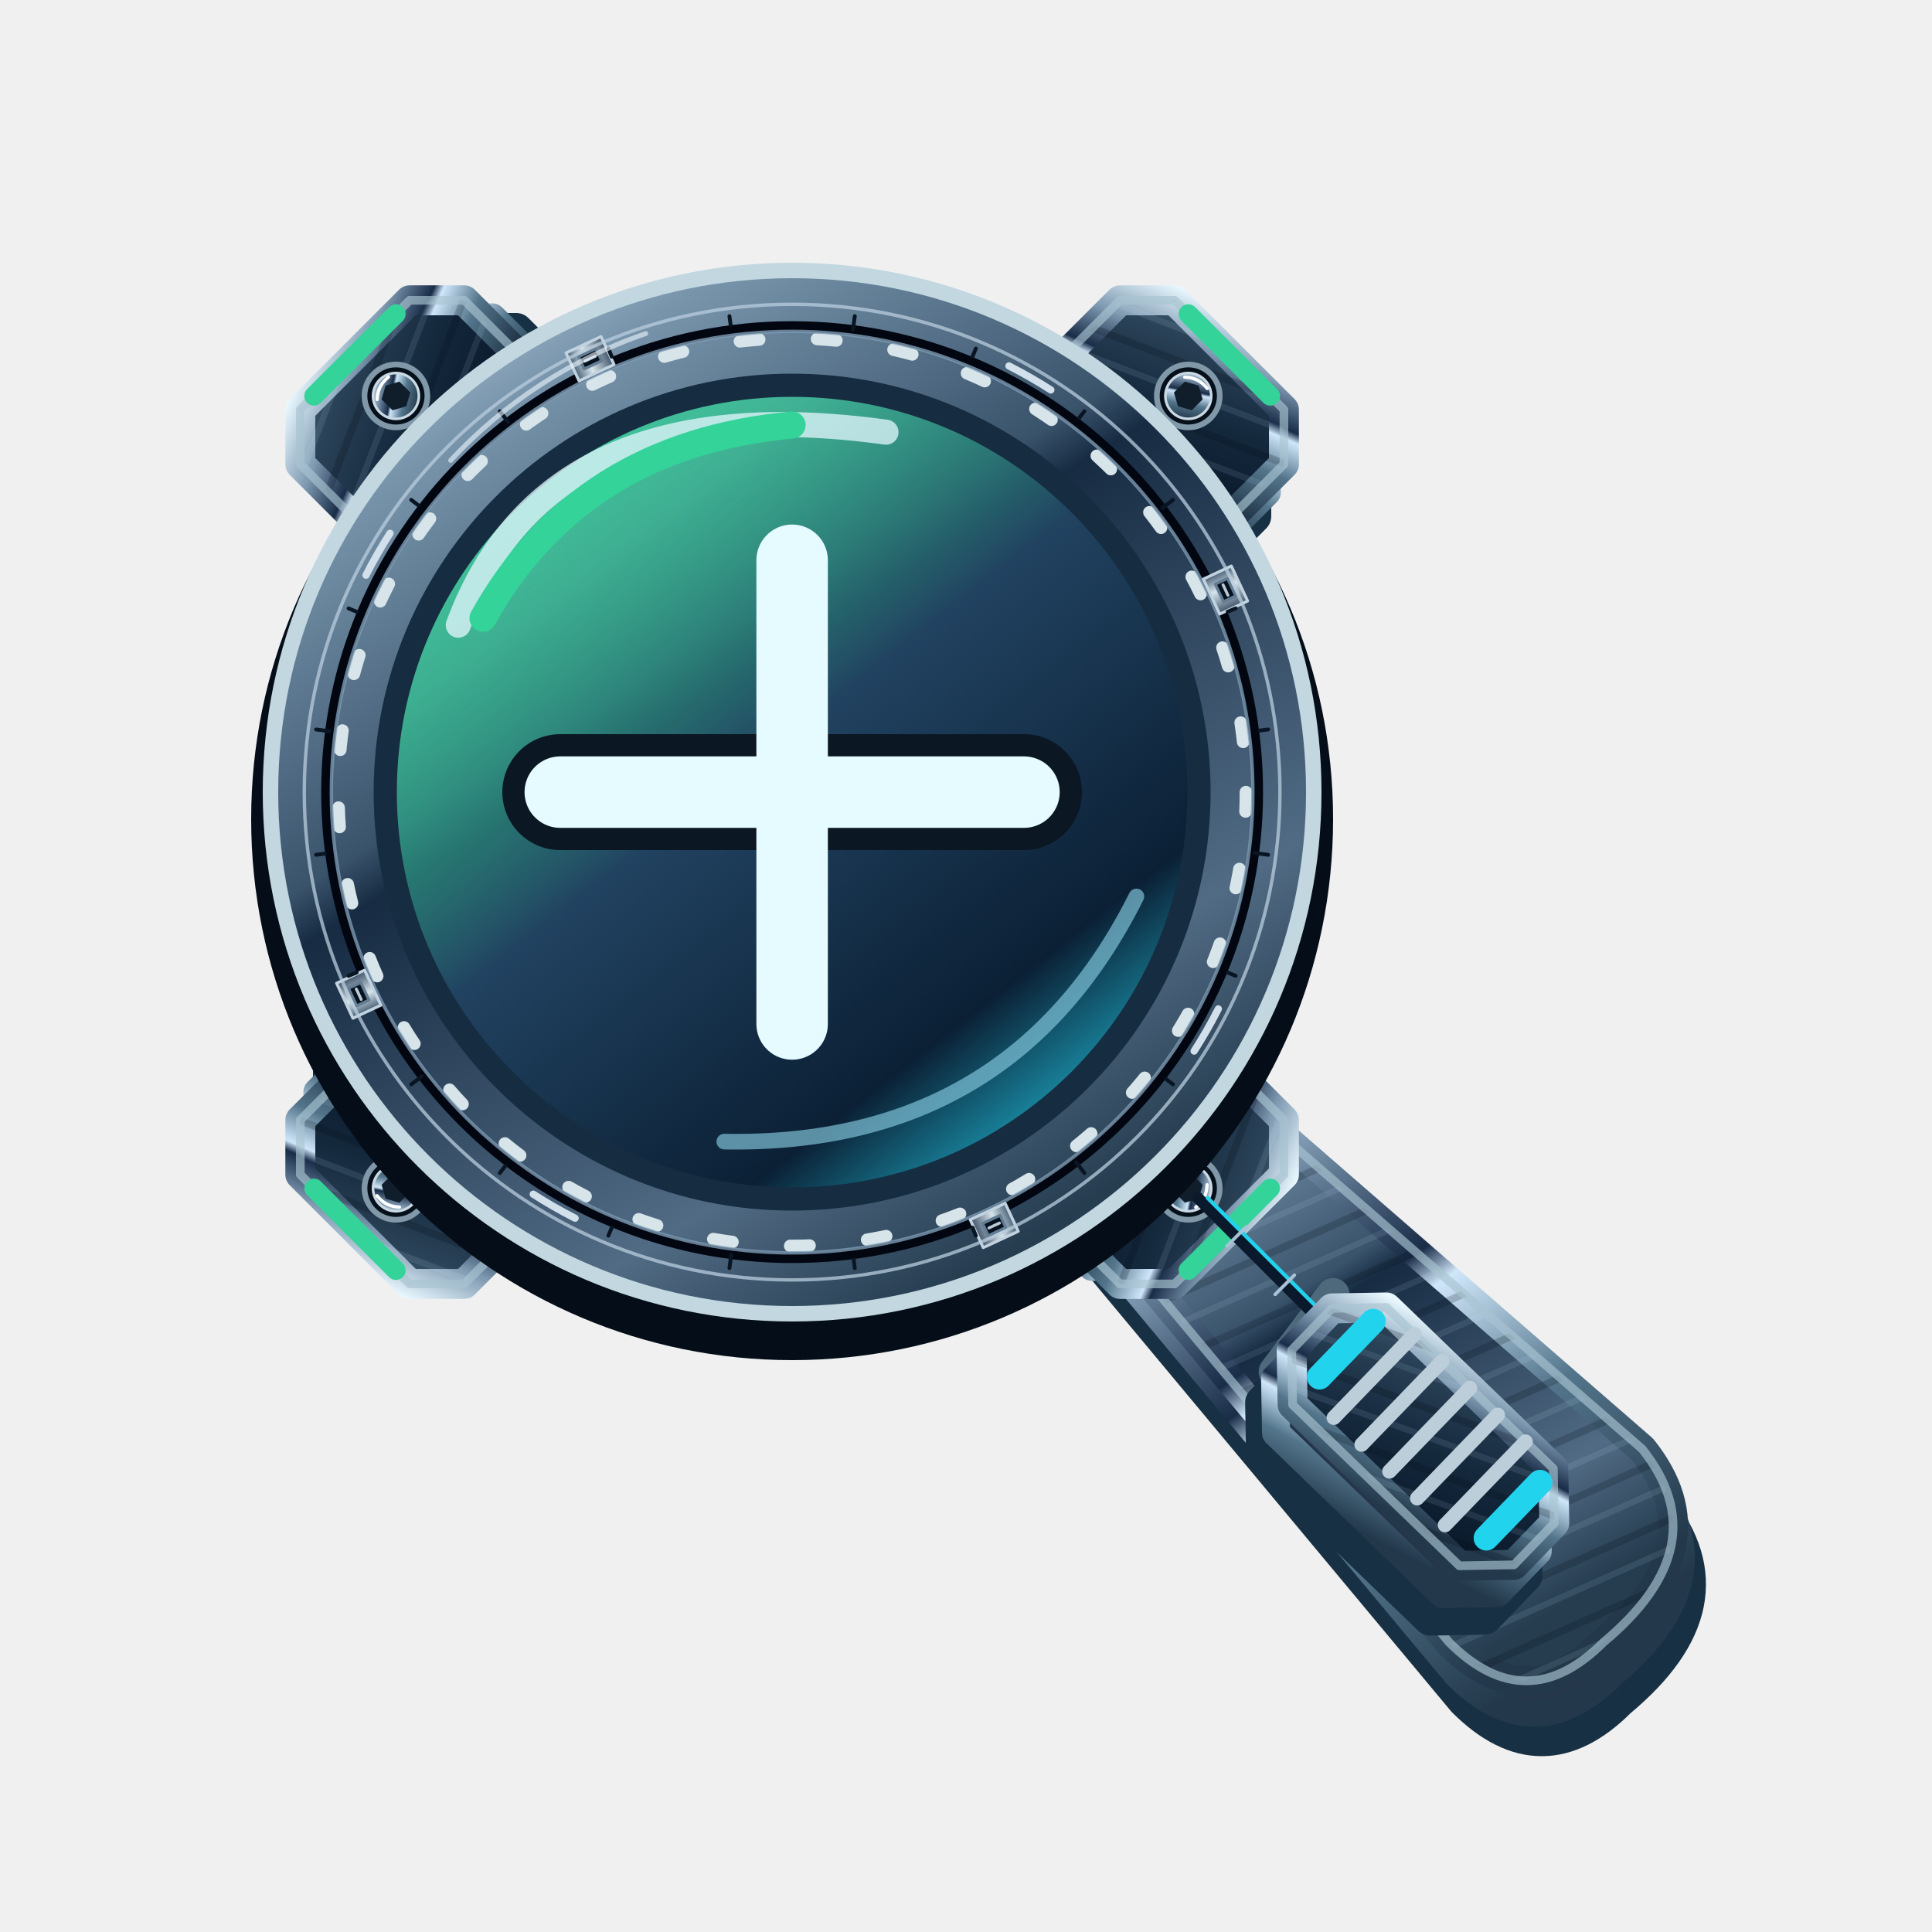
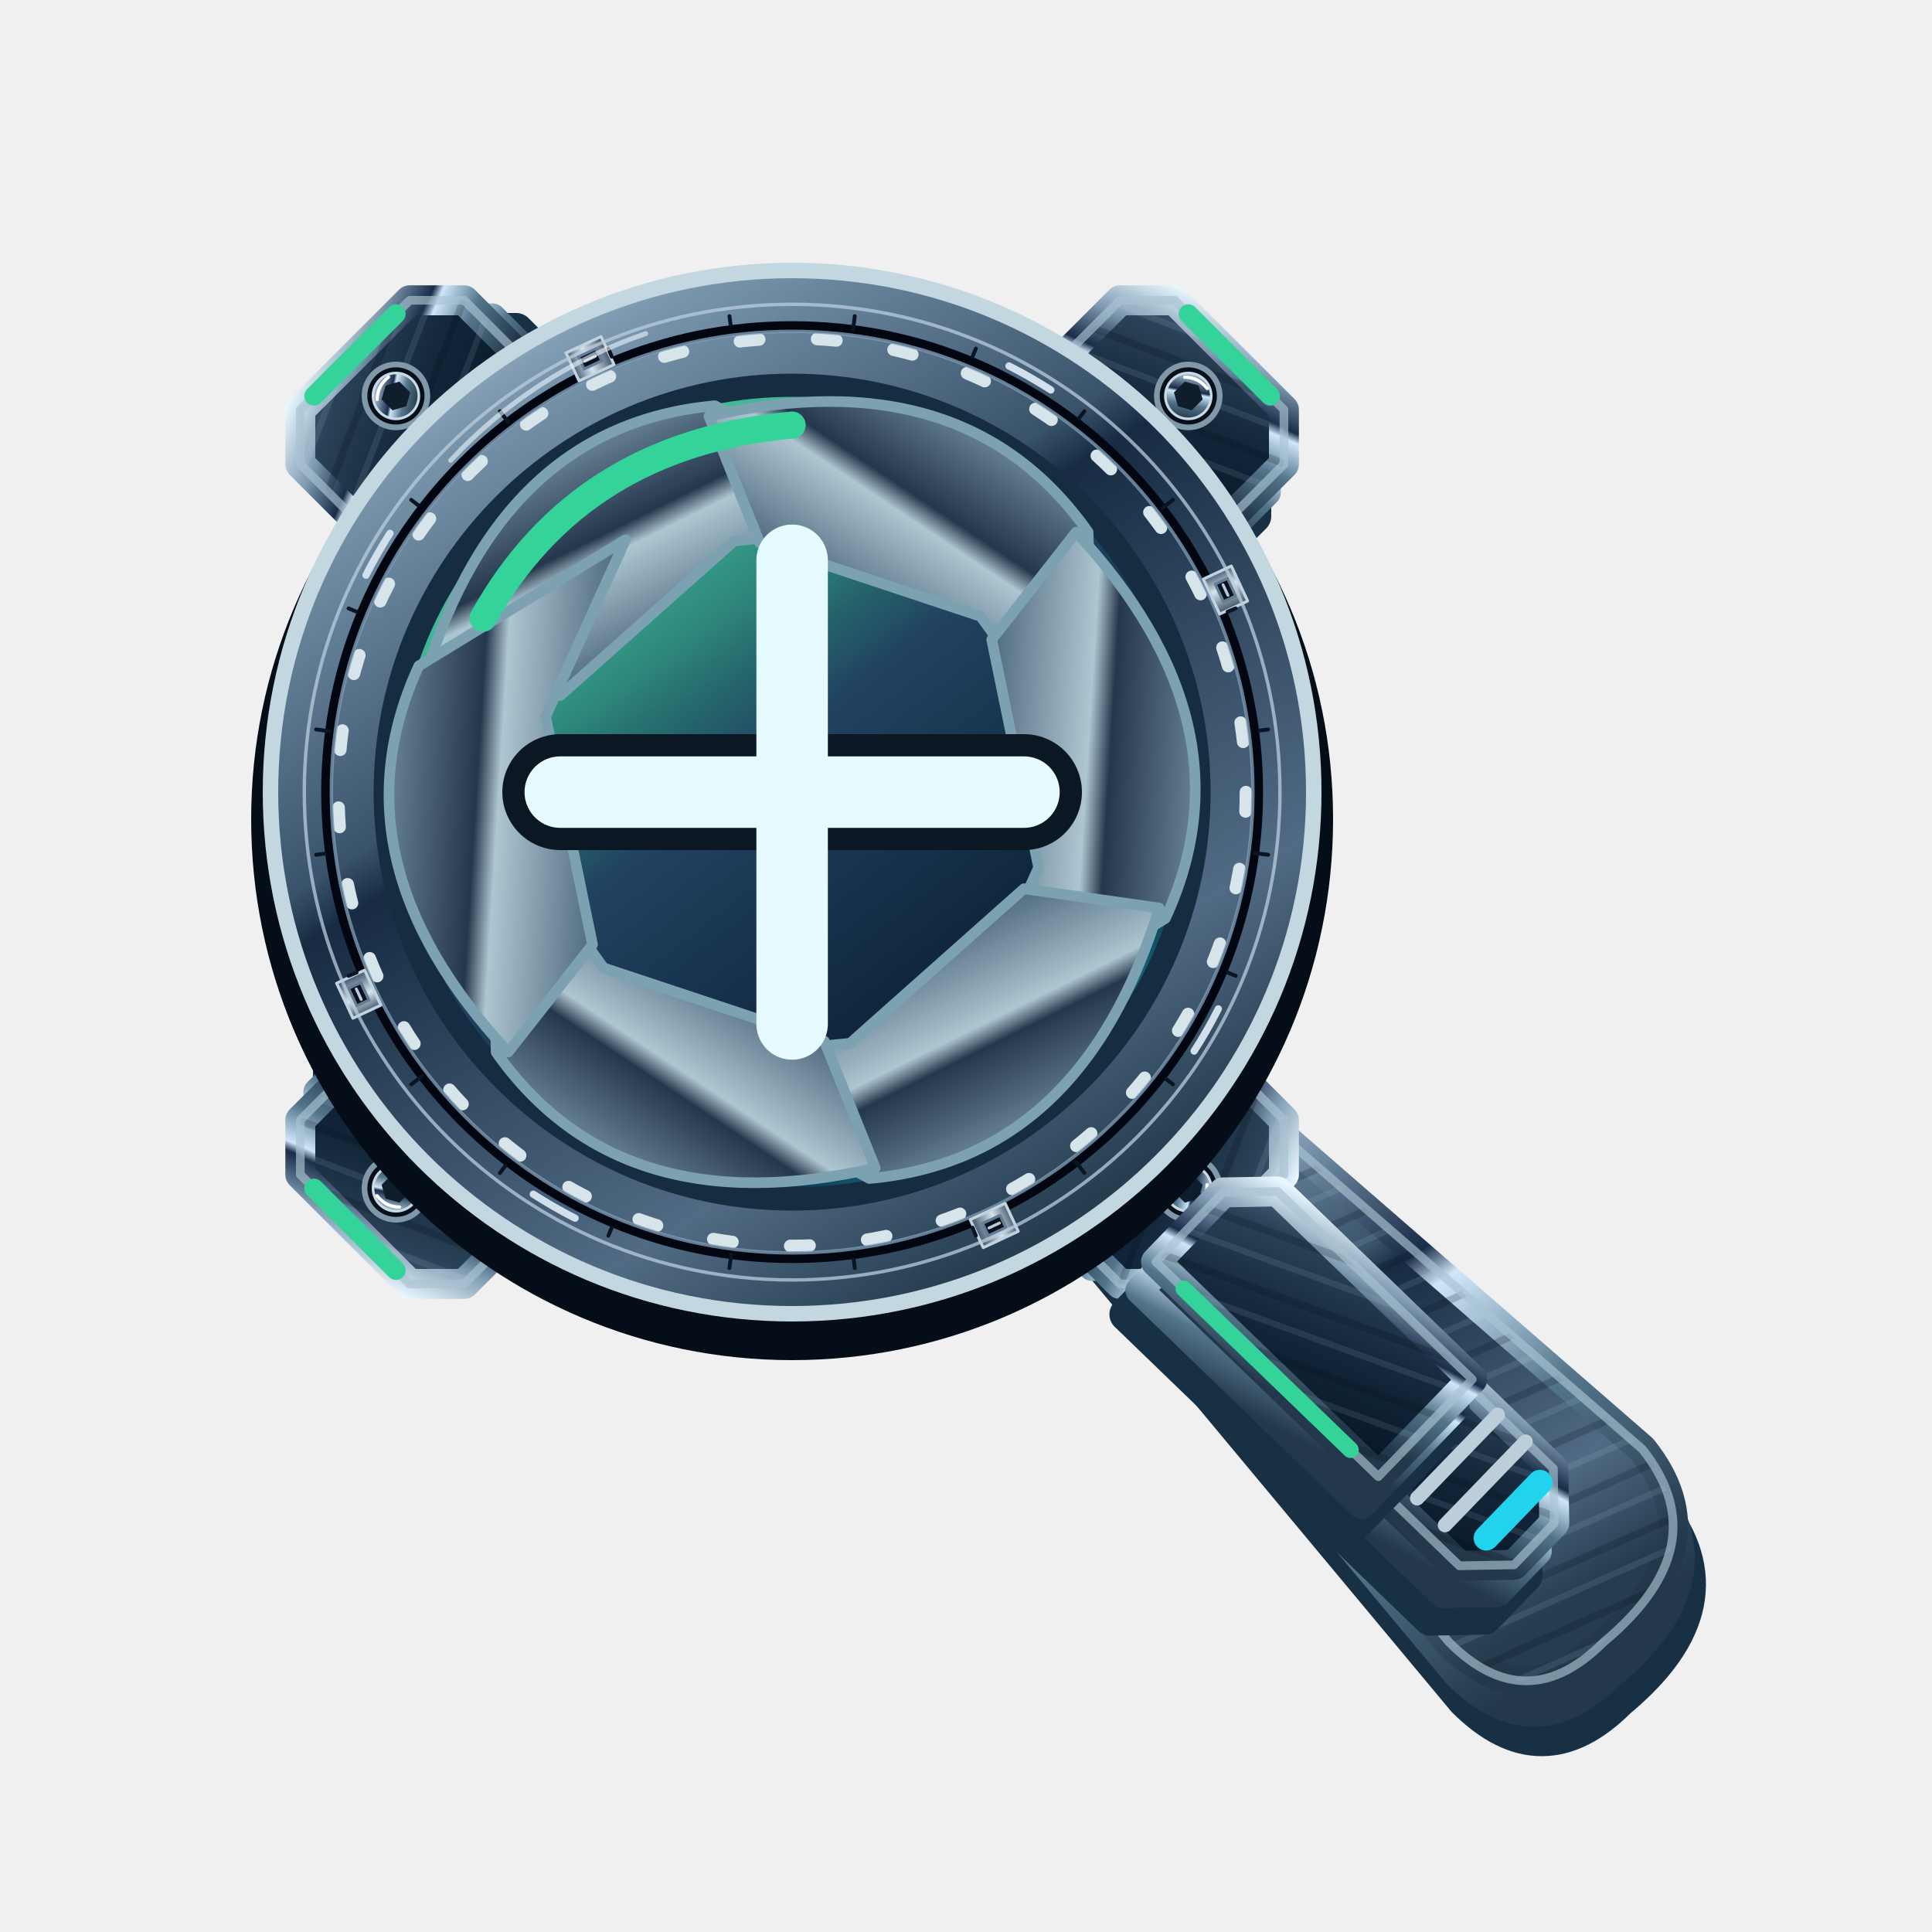
<svg xmlns="http://www.w3.org/2000/svg" width="200" height="200" viewBox="0 0 200 200" role="img" aria-label="Acercar vista" data-icon="zoom-in" data-semantic="camera optical zoom-in" data-visual-style="titanio-optico" data-motion="static">
  <defs>
+     <linearGradient id="alice-zoom-in-rotor" x2=".86" y2="1">
+       <stop stop-color="#edf8ff" />
+       <stop offset=".21" stop-color="#6f8a9d" />
+       <stop offset=".43" stop-color="#25374c" />
+       <stop offset=".48" stop-color="#aec6d1" />
+       <stop offset=".7" stop-color="#536d82" />
+       <stop offset="1" stop-color="#1d3043" />
+     </linearGradient>
+     <linearGradient id="alice-zoom-in-contact" x2=".15" y2="1">
+       <stop stop-color="#ffe2aa" />
+       <stop offset=".26" stop-color="#cf955c" />
+       <stop offset=".59" stop-color="#875838" />
+       <stop offset=".81" stop-color="#eeb377" />
+       <stop offset="1" stop-color="#603e2e" />
+     </linearGradient>
    <pattern id="alice-zoom-in-brushing" width="3" height="3" patternUnits="userSpaceOnUse" patternTransform="rotate(-24)">
      <path d="M0 .4h3" stroke="#d1e6fa" opacity=".10" stroke-width=".32" />
      <path d="M0 2h3" stroke="#020913" opacity=".20" stroke-width=".38" />
    </pattern>
    <linearGradient id="alice-zoom-in-bevel" x1="0" y1="0" x2=".68" y2="1">
      <stop stop-color="#e9f8ff" />
      <stop offset=".27" stop-color="#7d98b0" />
      <stop offset=".48" stop-color="#192c48" />
      <stop offset=".53" stop-color="#d0e7fa" />
      <stop offset=".73" stop-color="#53758b" />
      <stop offset="1" stop-color="#23384b" />
    </linearGradient>
    <linearGradient id="alice-zoom-in-metal" x1="0" y1="0" x2=".62" y2="1">
      <stop stop-color="#d9e5f0" />
      <stop offset=".19" stop-color="#7895ac" />
      <stop offset=".44" stop-color="#39536b" />
      <stop offset=".48" stop-color="#172c43" />
      <stop offset=".84" stop-color="#516b84" />
      <stop offset="1" stop-color="#263d50" />
    </linearGradient>
    <linearGradient id="alice-zoom-in-dark-metal" x1="0" y1="0" x2=".85" y2="1">
      <stop stop-color="#506b80" />
      <stop offset=".23" stop-color="#2a4257" />
      <stop offset=".58" stop-color="#15293d" />
      <stop offset="1" stop-color="#081728" />
    </linearGradient>
    <linearGradient id="alice-zoom-in-glass" x1=".06" y1="0" x2=".84" y2="1">
      <stop stop-color="#34d399" />
      <stop offset=".23" stop-color="#34d399" stop-opacity=".65" />
      <stop offset=".48" stop-color="#214260" />
      <stop offset=".8" stop-color="#0b2035" />
      <stop offset="1" stop-color="#22d3ee" />
    </linearGradient>
    <linearGradient id="alice-zoom-in-enamel" x1="0" y1="0" x2=".7" y2="1">
      <stop stop-color="#eeffff" />
      <stop offset=".2" stop-color="#34d399" />
      <stop offset=".7" stop-color="#34d399" />
      <stop offset="1" stop-color="#22d3ee" />
    </linearGradient>
    <linearGradient id="alice-zoom-in-screw-metal">
      <stop stop-color="#4a6277" />
      <stop offset=".43" stop-color="#d7e5eb" />
      <stop offset="1" stop-color="#42556b" />
    </linearGradient>
  </defs>
  <g transform="scale(2)" stroke-linecap="round" stroke-linejoin="round">
    <g data-part="magnify">
      <path d="M55 61 62 55 85 75Q89 80 83 85 79 89 75 85Z" transform="translate(.8 3)" fill="#0a1424" stroke="#173044" stroke-width="1.8" />
      <path d="M55 61 62 55 85 75Q89 80 83 85 79 89 75 85Z" transform="translate(.4 1.65)" fill="#25364b" stroke="url(#alice-zoom-in-bevel)" stroke-width="1.45" />
      <path d="M55 61 62 55 85 75Q89 80 83 85 79 89 75 85Z" fill="url(#alice-zoom-in-metal)" stroke="url(#alice-zoom-in-bevel)" stroke-width="1.55" />
      <path d="M55 61 62 55 85 75Q89 80 83 85 79 89 75 85Z" fill="url(#alice-zoom-in-brushing)" stroke="#a8c3d1" stroke-opacity=".66" stroke-width=".45" />
      <path d="M69 67l-3 4m7 0-3 4m7 0-3 4" fill="none" stroke="#4e697c" stroke-width="1.7" />
      <g transform="translate(41 41) rotate(45)">
        <path d="M-6 -25v-5l2-2h8l2 2v5Z" transform="translate(.8 3)" fill="#0a1424" stroke="#173044" stroke-width="1.8" />
        <path d="M-6 -25v-5l2-2h8l2 2v5Z" transform="translate(.4 1.65)" fill="#25364b" stroke="url(#alice-zoom-in-bevel)" stroke-width="1.45" />
        <path d="M-6 -25v-5l2-2h8l2 2v5Z" fill="url(#alice-zoom-in-dark-metal)" stroke="url(#alice-zoom-in-bevel)" stroke-width="1.55" />
        <path d="M-6 -25v-5l2-2h8l2 2v5Z" fill="url(#alice-zoom-in-brushing)" stroke="#a8c3d1" stroke-opacity=".66" stroke-width=".45" />
        <path d="M-3 -32h6" fill="none" stroke="#34d399" stroke-width="1" />
        <g transform="translate(0 -29) scale(1.05)">
          <circle r="1.55" fill="#06101b" stroke="#8198a9" stroke-width=".28" />
          <circle r="1.13" fill="url(#alice-zoom-in-bevel)" stroke="#cad9e4" stroke-width=".13" />
          <path d="M-.62-.38 0-.72 .62-.38 .62.38 0 .72-.62.38Z" fill="#101d2b" />
          <path d="M-.78-.53Q-.3-1 .4-.92" stroke="white" stroke-width=".16" fill="none" />
        </g>
      </g>
      <g transform="translate(41 41) rotate(135)">
        <path d="M-6 -25v-5l2-2h8l2 2v5Z" transform="translate(.8 3)" fill="#0a1424" stroke="#173044" stroke-width="1.8" />
        <path d="M-6 -25v-5l2-2h8l2 2v5Z" transform="translate(.4 1.65)" fill="#25364b" stroke="url(#alice-zoom-in-bevel)" stroke-width="1.45" />
        <path d="M-6 -25v-5l2-2h8l2 2v5Z" fill="url(#alice-zoom-in-dark-metal)" stroke="url(#alice-zoom-in-bevel)" stroke-width="1.55" />
        <path d="M-6 -25v-5l2-2h8l2 2v5Z" fill="url(#alice-zoom-in-brushing)" stroke="#a8c3d1" stroke-opacity=".66" stroke-width=".45" />
        <path d="M-3 -32h6" fill="none" stroke="#34d399" stroke-width="1" />
        <g transform="translate(0 -29) scale(1.05)">
          <circle r="1.55" fill="#06101b" stroke="#8198a9" stroke-width=".28" />
          <circle r="1.13" fill="url(#alice-zoom-in-bevel)" stroke="#cad9e4" stroke-width=".13" />
          <path d="M-.62-.38 0-.72 .62-.38 .62.38 0 .72-.62.38Z" fill="#101d2b" />
          <path d="M-.78-.53Q-.3-1 .4-.92" stroke="white" stroke-width=".16" fill="none" />
        </g>
      </g>
      <g transform="translate(41 41) rotate(225)">
        <path d="M-6 -25v-5l2-2h8l2 2v5Z" transform="translate(.8 3)" fill="#0a1424" stroke="#173044" stroke-width="1.8" />
        <path d="M-6 -25v-5l2-2h8l2 2v5Z" transform="translate(.4 1.65)" fill="#25364b" stroke="url(#alice-zoom-in-bevel)" stroke-width="1.45" />
        <path d="M-6 -25v-5l2-2h8l2 2v5Z" fill="url(#alice-zoom-in-dark-metal)" stroke="url(#alice-zoom-in-bevel)" stroke-width="1.55" />
        <path d="M-6 -25v-5l2-2h8l2 2v5Z" fill="url(#alice-zoom-in-brushing)" stroke="#a8c3d1" stroke-opacity=".66" stroke-width=".45" />
        <path d="M-3 -32h6" fill="none" stroke="#34d399" stroke-width="1" />
        <g transform="translate(0 -29) scale(1.05)">
          <circle r="1.55" fill="#06101b" stroke="#8198a9" stroke-width=".28" />
          <circle r="1.13" fill="url(#alice-zoom-in-bevel)" stroke="#cad9e4" stroke-width=".13" />
          <path d="M-.62-.38 0-.72 .62-.38 .62.38 0 .72-.62.38Z" fill="#101d2b" />
          <path d="M-.78-.53Q-.3-1 .4-.92" stroke="white" stroke-width=".16" fill="none" />
        </g>
      </g>
      <g transform="translate(41 41) rotate(315)">
        <path d="M-6 -25v-5l2-2h8l2 2v5Z" transform="translate(.8 3)" fill="#0a1424" stroke="#173044" stroke-width="1.8" />
        <path d="M-6 -25v-5l2-2h8l2 2v5Z" transform="translate(.4 1.65)" fill="#25364b" stroke="url(#alice-zoom-in-bevel)" stroke-width="1.45" />
        <path d="M-6 -25v-5l2-2h8l2 2v5Z" fill="url(#alice-zoom-in-dark-metal)" stroke="url(#alice-zoom-in-bevel)" stroke-width="1.55" />
        <path d="M-6 -25v-5l2-2h8l2 2v5Z" fill="url(#alice-zoom-in-brushing)" stroke="#a8c3d1" stroke-opacity=".66" stroke-width=".45" />
        <path d="M-3 -32h6" fill="none" stroke="#34d399" stroke-width="1" />
        <g transform="translate(0 -29) scale(1.05)">
          <circle r="1.55" fill="#06101b" stroke="#8198a9" stroke-width=".28" />
          <circle r="1.13" fill="url(#alice-zoom-in-bevel)" stroke="#cad9e4" stroke-width=".13" />
          <path d="M-.62-.38 0-.72 .62-.38 .62.38 0 .72-.62.38Z" fill="#101d2b" />
          <path d="M-.78-.53Q-.3-1 .4-.92" stroke="white" stroke-width=".16" fill="none" />
        </g>
      </g>
      <circle cx="41" cy="42.4" r="28" fill="#050e18" />
      <circle cx="41" cy="41" r="27" fill="url(#alice-zoom-in-metal)" stroke="#c2d7e0" stroke-width=".8" />
      <circle cx="41" cy="41" r="21.06" fill="url(#alice-zoom-in-glass)" stroke="#162c40" stroke-width="1.2" />
      <path d="M23.72 32.36Q28.31 19.94 45.86 22.37" fill="none" stroke="#e4f6ff" stroke-opacity=".75" stroke-width="1.296" />
      <path d="M37.49 59.09Q52.34 59.36 58.82 46.4" fill="none" stroke="#86cbe0" stroke-opacity=".65" stroke-width="0.81" />
      <circle cx="41" cy="41" r="23.49" fill="none" stroke="#d7e5ea" stroke-width=".65" stroke-dasharray="1 3" />
      <g transform="scale(.5)">
        <g data-detail="precision-control-rim" pointer-events="none" fill="none">
          <g data-detail="control-recessed-bearing">
            <circle cx="82" cy="82" r="48.2" stroke="#020610" stroke-width="1.1" />
            <circle cx="82" cy="82" r="47.7" stroke="#7e9cb5" stroke-width=".35" opacity=".8" />
            <circle cx="82" cy="82" r="49.5" stroke="#d1e0eb" stroke-width=".75" stroke-dasharray="5 72.754" transform="rotate(27 82 82)" />
          </g>
          <g data-detail="control-bearing-retainers">
            <g transform="rotate(65 82 82)">
              <path d="M80 30.9h4v3.2h-4Z" fill="url(#alice-zoom-in-screw-metal)" stroke="#c1d3e0" stroke-width=".3" />
              <path d="M81 31.8h2v1.4h-2Z" fill="#07121e" stroke="#637d94" stroke-width=".3" />
              <path d="M81.4 32.5h1.2" stroke="#bacad7" stroke-width=".3" />
            </g>
            <g transform="rotate(155 82 82)">
              <path d="M80 30.9h4v3.2h-4Z" fill="url(#alice-zoom-in-screw-metal)" stroke="#c1d3e0" stroke-width=".3" />
              <path d="M81 31.8h2v1.4h-2Z" fill="#07121e" stroke="#637d94" stroke-width=".3" />
              <path d="M81.4 32.5h1.2" stroke="#bacad7" stroke-width=".3" />
            </g>
            <g transform="rotate(245 82 82)">
              <path d="M80 30.9h4v3.2h-4Z" fill="url(#alice-zoom-in-screw-metal)" stroke="#c1d3e0" stroke-width=".3" />
              <path d="M81 31.8h2v1.4h-2Z" fill="#07121e" stroke="#637d94" stroke-width=".3" />
              <path d="M81.4 32.5h1.2" stroke="#bacad7" stroke-width=".3" />
            </g>
            <g transform="rotate(335 82 82)">
              <path d="M80 30.9h4v3.2h-4Z" fill="url(#alice-zoom-in-screw-metal)" stroke="#c1d3e0" stroke-width=".3" />
              <path d="M81 31.8h2v1.4h-2Z" fill="#07121e" stroke="#637d94" stroke-width=".3" />
              <path d="M81.4 32.5h1.2" stroke="#bacad7" stroke-width=".3" />
            </g>
          </g>
          <circle cx="82" cy="82" r="50.5" stroke="#bacddd" stroke-width=".35" opacity=".75" />
          <path d="M82 32.3v1.4" transform="rotate(7.5 82 82)" stroke="#0a1524" stroke-width=".4" />
          <path d="M82 32.3v0.9" transform="rotate(22.5 82 82)" stroke="#0a1524" stroke-width=".4" />
          <path d="M82 32.3v0.9" transform="rotate(37.5 82 82)" stroke="#0a1524" stroke-width=".4" />
          <path d="M82 32.3v1.4" transform="rotate(52.5 82 82)" stroke="#0a1524" stroke-width=".4" />
          <path d="M82 32.3v0.9" transform="rotate(67.5 82 82)" stroke="#0a1524" stroke-width=".4" />
          <path d="M82 32.3v0.9" transform="rotate(82.5 82 82)" stroke="#0a1524" stroke-width=".4" />
          <path d="M82 32.3v1.4" transform="rotate(97.5 82 82)" stroke="#0a1524" stroke-width=".4" />
          <path d="M82 32.3v0.9" transform="rotate(112.5 82 82)" stroke="#0a1524" stroke-width=".4" />
          <path d="M82 32.3v0.9" transform="rotate(127.5 82 82)" stroke="#0a1524" stroke-width=".4" />
          <path d="M82 32.3v1.4" transform="rotate(142.5 82 82)" stroke="#0a1524" stroke-width=".4" />
          <path d="M82 32.3v0.9" transform="rotate(157.5 82 82)" stroke="#0a1524" stroke-width=".4" />
          <path d="M82 32.3v0.9" transform="rotate(172.5 82 82)" stroke="#0a1524" stroke-width=".4" />
          <path d="M82 32.3v1.4" transform="rotate(187.5 82 82)" stroke="#0a1524" stroke-width=".4" />
          <path d="M82 32.3v0.9" transform="rotate(202.5 82 82)" stroke="#0a1524" stroke-width=".4" />
          <path d="M82 32.3v0.9" transform="rotate(217.5 82 82)" stroke="#0a1524" stroke-width=".4" />
          <path d="M82 32.3v1.4" transform="rotate(232.5 82 82)" stroke="#0a1524" stroke-width=".4" />
          <path d="M82 32.3v0.9" transform="rotate(247.5 82 82)" stroke="#0a1524" stroke-width=".4" />
          <path d="M82 32.3v0.9" transform="rotate(262.5 82 82)" stroke="#0a1524" stroke-width=".4" />
          <path d="M82 32.3v1.4" transform="rotate(277.5 82 82)" stroke="#0a1524" stroke-width=".4" />
          <path d="M82 32.3v0.9" transform="rotate(292.5 82 82)" stroke="#0a1524" stroke-width=".4" />
          <path d="M82 32.3v0.9" transform="rotate(307.5 82 82)" stroke="#0a1524" stroke-width=".4" />
          <path d="M82 32.3v1.4" transform="rotate(322.5 82 82)" stroke="#0a1524" stroke-width=".4" />
          <path d="M82 32.3v0.9" transform="rotate(337.5 82 82)" stroke="#0a1524" stroke-width=".4" />
          <path d="M82 32.3v0.9" transform="rotate(352.5 82 82)" stroke="#0a1524" stroke-width=".4" />
          <path d="M46.65 47.66A49.5 49.5 0 0 1 66.85 34.53" stroke="#edf7ff" stroke-width=".5" opacity=".6" />
          <g data-detail="optical-handle-grip">
            <path d="m124 124 28 28" stroke="#0a192b" stroke-width="1.2" />
            <path d="m125 124 28 28" stroke="#22d3ee" stroke-width=".4" />
            <path d="m129 127 -2 2" stroke="#a8c2d7" stroke-width=".35" />
            <path d="m134 132 -2 2" stroke="#a8c2d7" stroke-width=".35" />
            <path d="m139 137 -2 2" stroke="#a8c2d7" stroke-width=".35" />
            <path d="m144 142 -2 2" stroke="#a8c2d7" stroke-width=".35" />
          </g>
        </g>
      </g>
+       <g data-component="iris-blades" transform="translate(41 41)">
+         <path transform="rotate(0)" d="M-19-6Q-15-19-4-20L7-14-3-13-12-5Z" fill="url(#alice-zoom-in-rotor)" stroke="#7ca2b2" stroke-width=".55" />
+         <path transform="rotate(60)" d="M-19-6Q-15-19-4-20L7-14-3-13-12-5Z" fill="url(#alice-zoom-in-rotor)" stroke="#7ca2b2" stroke-width=".55" />
+         <path transform="rotate(120)" d="M-19-6Q-15-19-4-20L7-14-3-13-12-5Z" fill="url(#alice-zoom-in-rotor)" stroke="#7ca2b2" stroke-width=".55" />
+         <path transform="rotate(180)" d="M-19-6Q-15-19-4-20L7-14-3-13-12-5Z" fill="url(#alice-zoom-in-rotor)" stroke="#7ca2b2" stroke-width=".55" />
+         <path transform="rotate(240)" d="M-19-6Q-15-19-4-20L7-14-3-13-12-5Z" fill="url(#alice-zoom-in-rotor)" stroke="#7ca2b2" stroke-width=".55" />
+         <path transform="rotate(300)" d="M-19-6Q-15-19-4-20L7-14-3-13-12-5Z" fill="url(#alice-zoom-in-rotor)" stroke="#7ca2b2" stroke-width=".55" />
+       </g>
      <path d="M29 41H53" fill="none" stroke="#0b1723" stroke-width="6" />
      <path d="M29 41H53" fill="none" stroke="#e5fbff" stroke-width="3.7" />
      <path d="M41 29V53" fill="none" stroke="#e5fbff" stroke-width="3.7" />
      <path d="M25 32q5-9 16-10" fill="none" stroke="#34d399" stroke-width="1.4" />
      <g transform="translate(74 74) rotate(44)">
        <path d="M-6-3h12l2 2v3l-2 2H-6l-2-2v-3Z" transform="translate(.8 3)" fill="#0a1424" stroke="#173044" stroke-width="1.8" />
        <path d="M-6-3h12l2 2v3l-2 2H-6l-2-2v-3Z" transform="translate(.4 1.65)" fill="#25364b" stroke="url(#alice-zoom-in-bevel)" stroke-width="1.45" />
        <path d="M-6-3h12l2 2v3l-2 2H-6l-2-2v-3Z" fill="url(#alice-zoom-in-dark-metal)" stroke="url(#alice-zoom-in-bevel)" stroke-width="1.55" />
        <path d="M-6-3h12l2 2v3l-2 2H-6l-2-2v-3Z" fill="url(#alice-zoom-in-brushing)" stroke="#a8c3d1" stroke-opacity=".66" stroke-width=".45" />
        <path d="M-4-3v6m2-6v6m2-6v6m2-6v6m2-6v6" fill="none" stroke="#bcced9" stroke-width="0.75" />
        <path d="M-6-2v4m12-4v4" fill="none" stroke="#22d3ee" stroke-width="1.3" />
      </g>
+       <g transform="translate(64 61) rotate(44)">
+         <path d="M0 1 2-1H16V6H0Z" transform="translate(.8 3)" fill="#0a1424" stroke="#173044" stroke-width="1.8" />
+         <path d="M0 1 2-1H16V6H0Z" transform="translate(.4 1.65)" fill="#25364b" stroke="url(#alice-zoom-in-bevel)" stroke-width="1.45" />
+         <path d="M0 1 2-1H16V6H0Z" fill="url(#alice-zoom-in-dark-metal)" stroke="url(#alice-zoom-in-bevel)" stroke-width="1.55" />
+         <path d="M0 1 2-1H16V6H0Z" fill="url(#alice-zoom-in-brushing)" stroke="#a8c3d1" stroke-opacity=".66" stroke-width=".45" />
+         <path d="M3 0v4" stroke="url(#alice-zoom-in-contact)" stroke-width="1.7" />
+         <path d="M6 0v4" stroke="url(#alice-zoom-in-contact)" stroke-width="1.7" />
+         <path d="M9 0v4" stroke="url(#alice-zoom-in-contact)" stroke-width="1.7" />
+         <path d="M12 0v4" stroke="url(#alice-zoom-in-contact)" stroke-width="1.7" />
+         <path d="M2 6h12" fill="none" stroke="#34d399" stroke-width="0.85" />
+       </g>
    </g>
  </g>
</svg>
